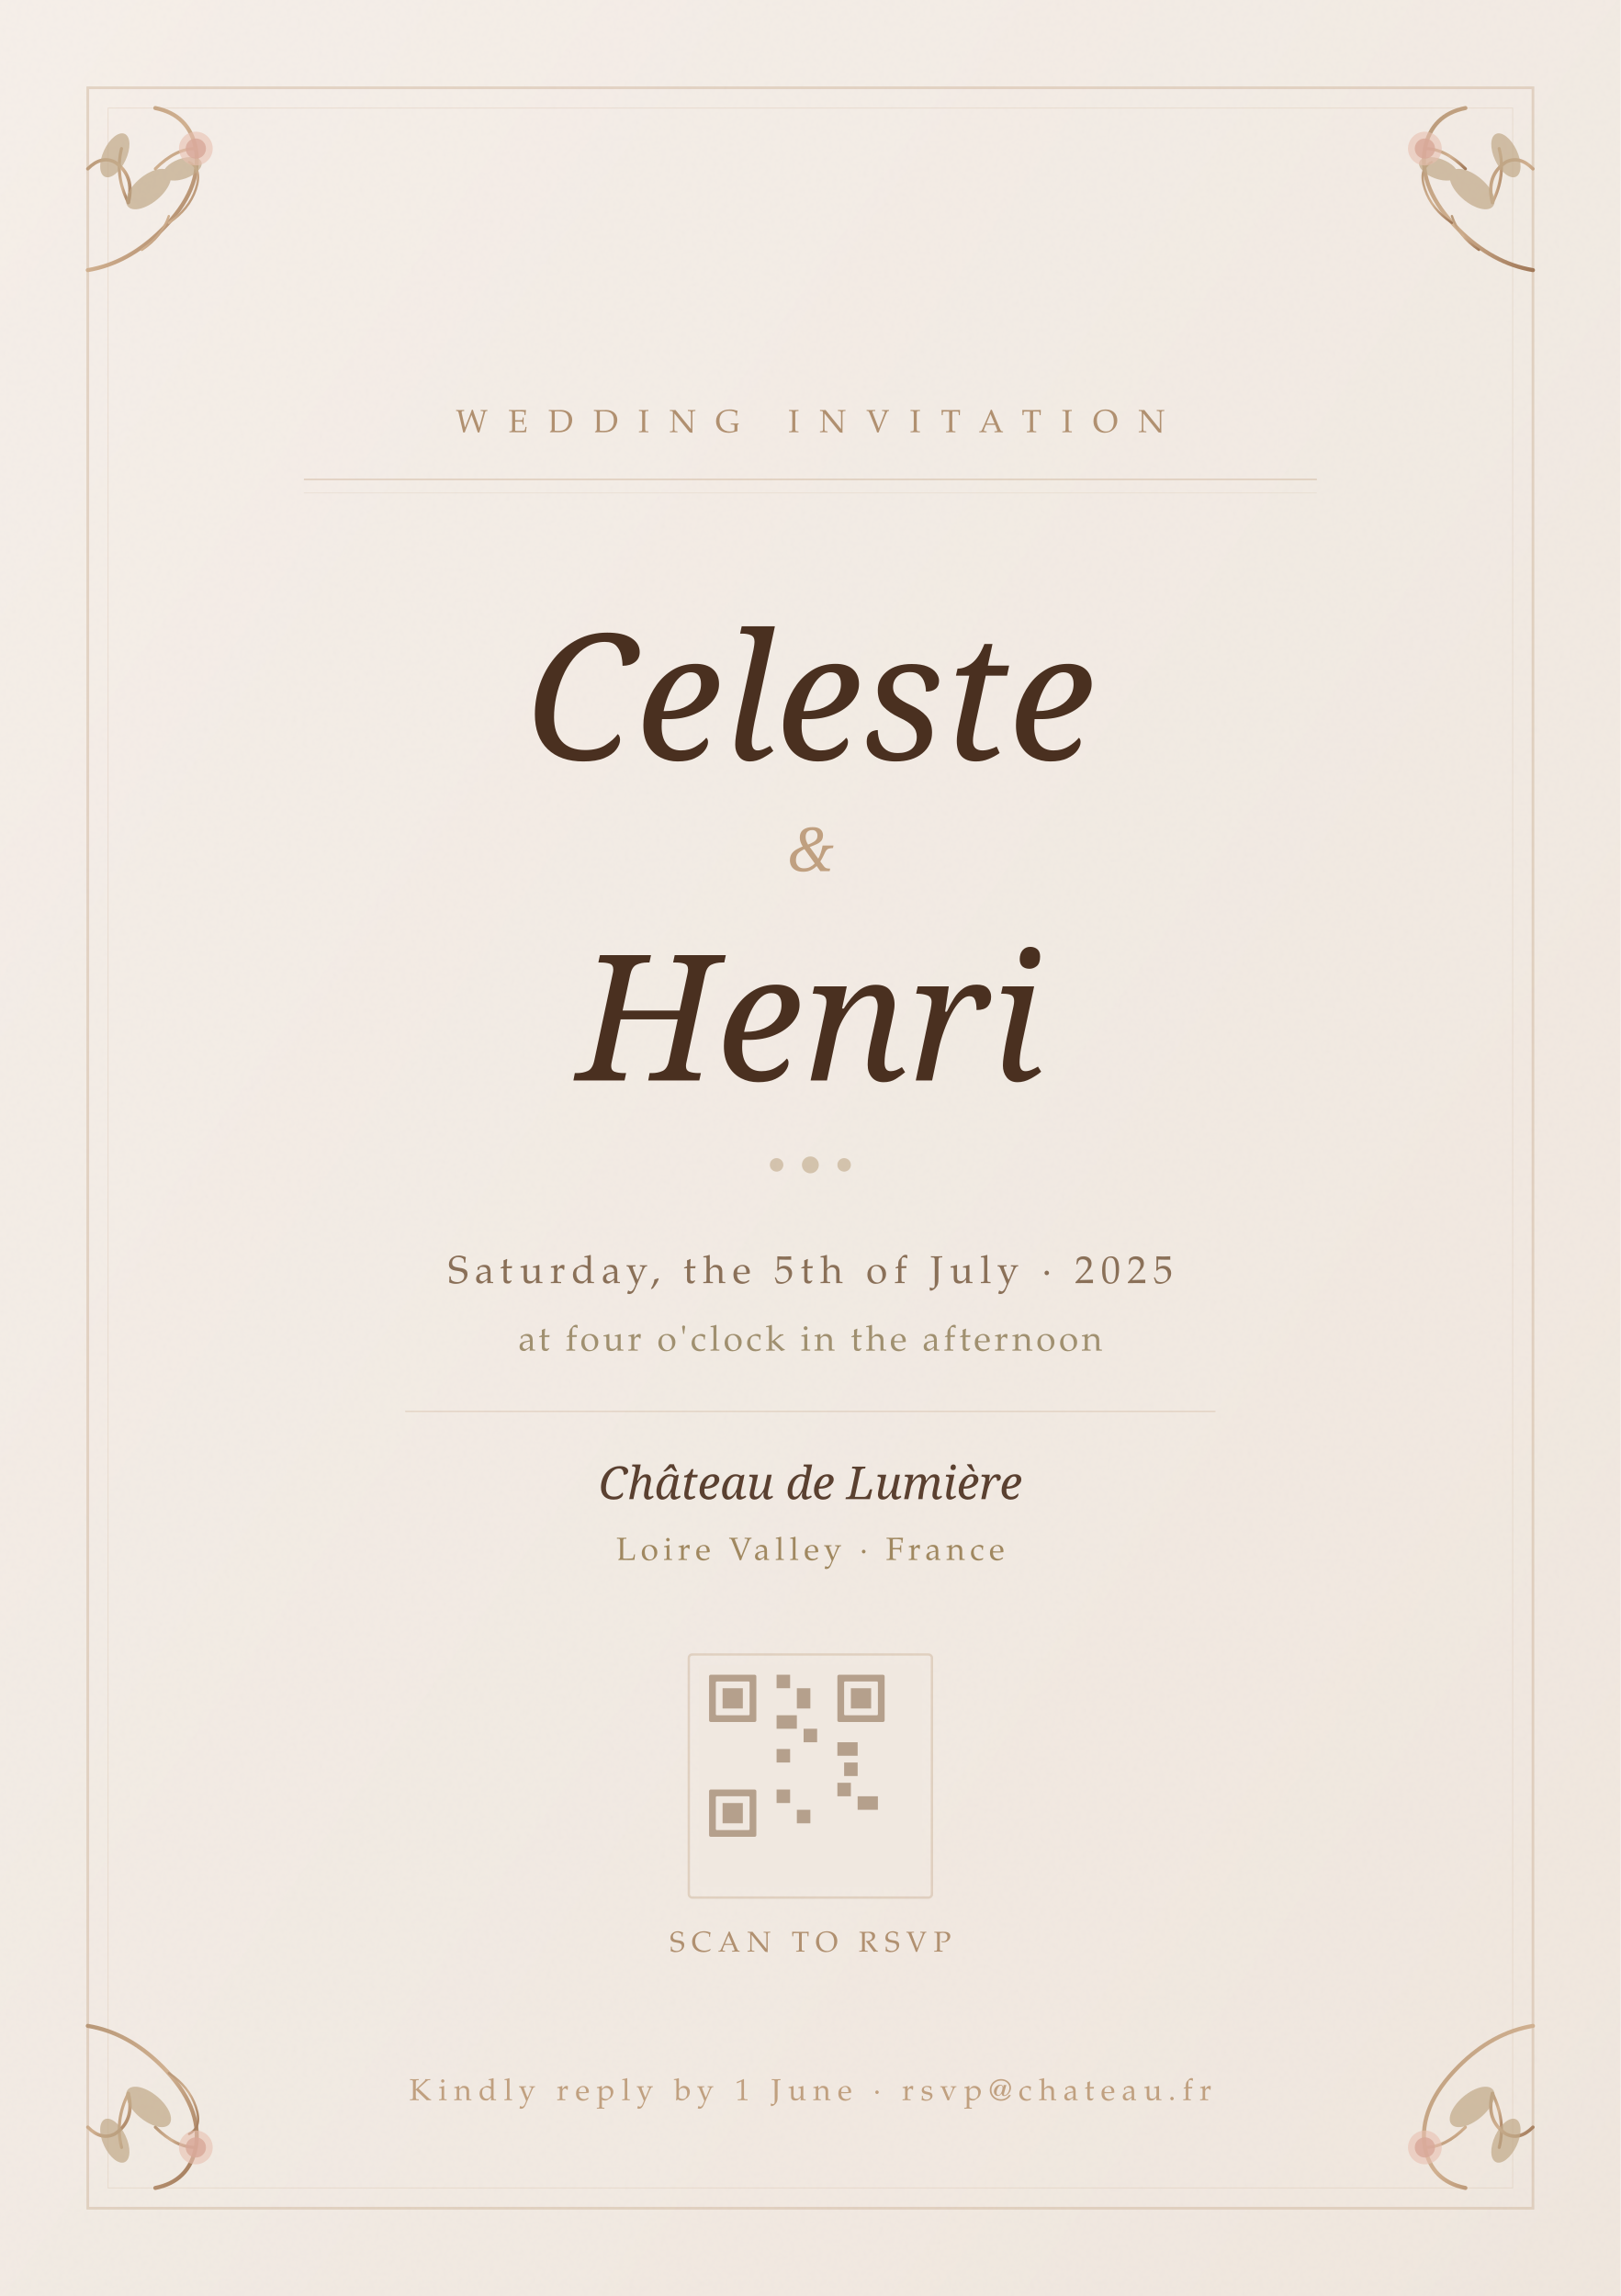
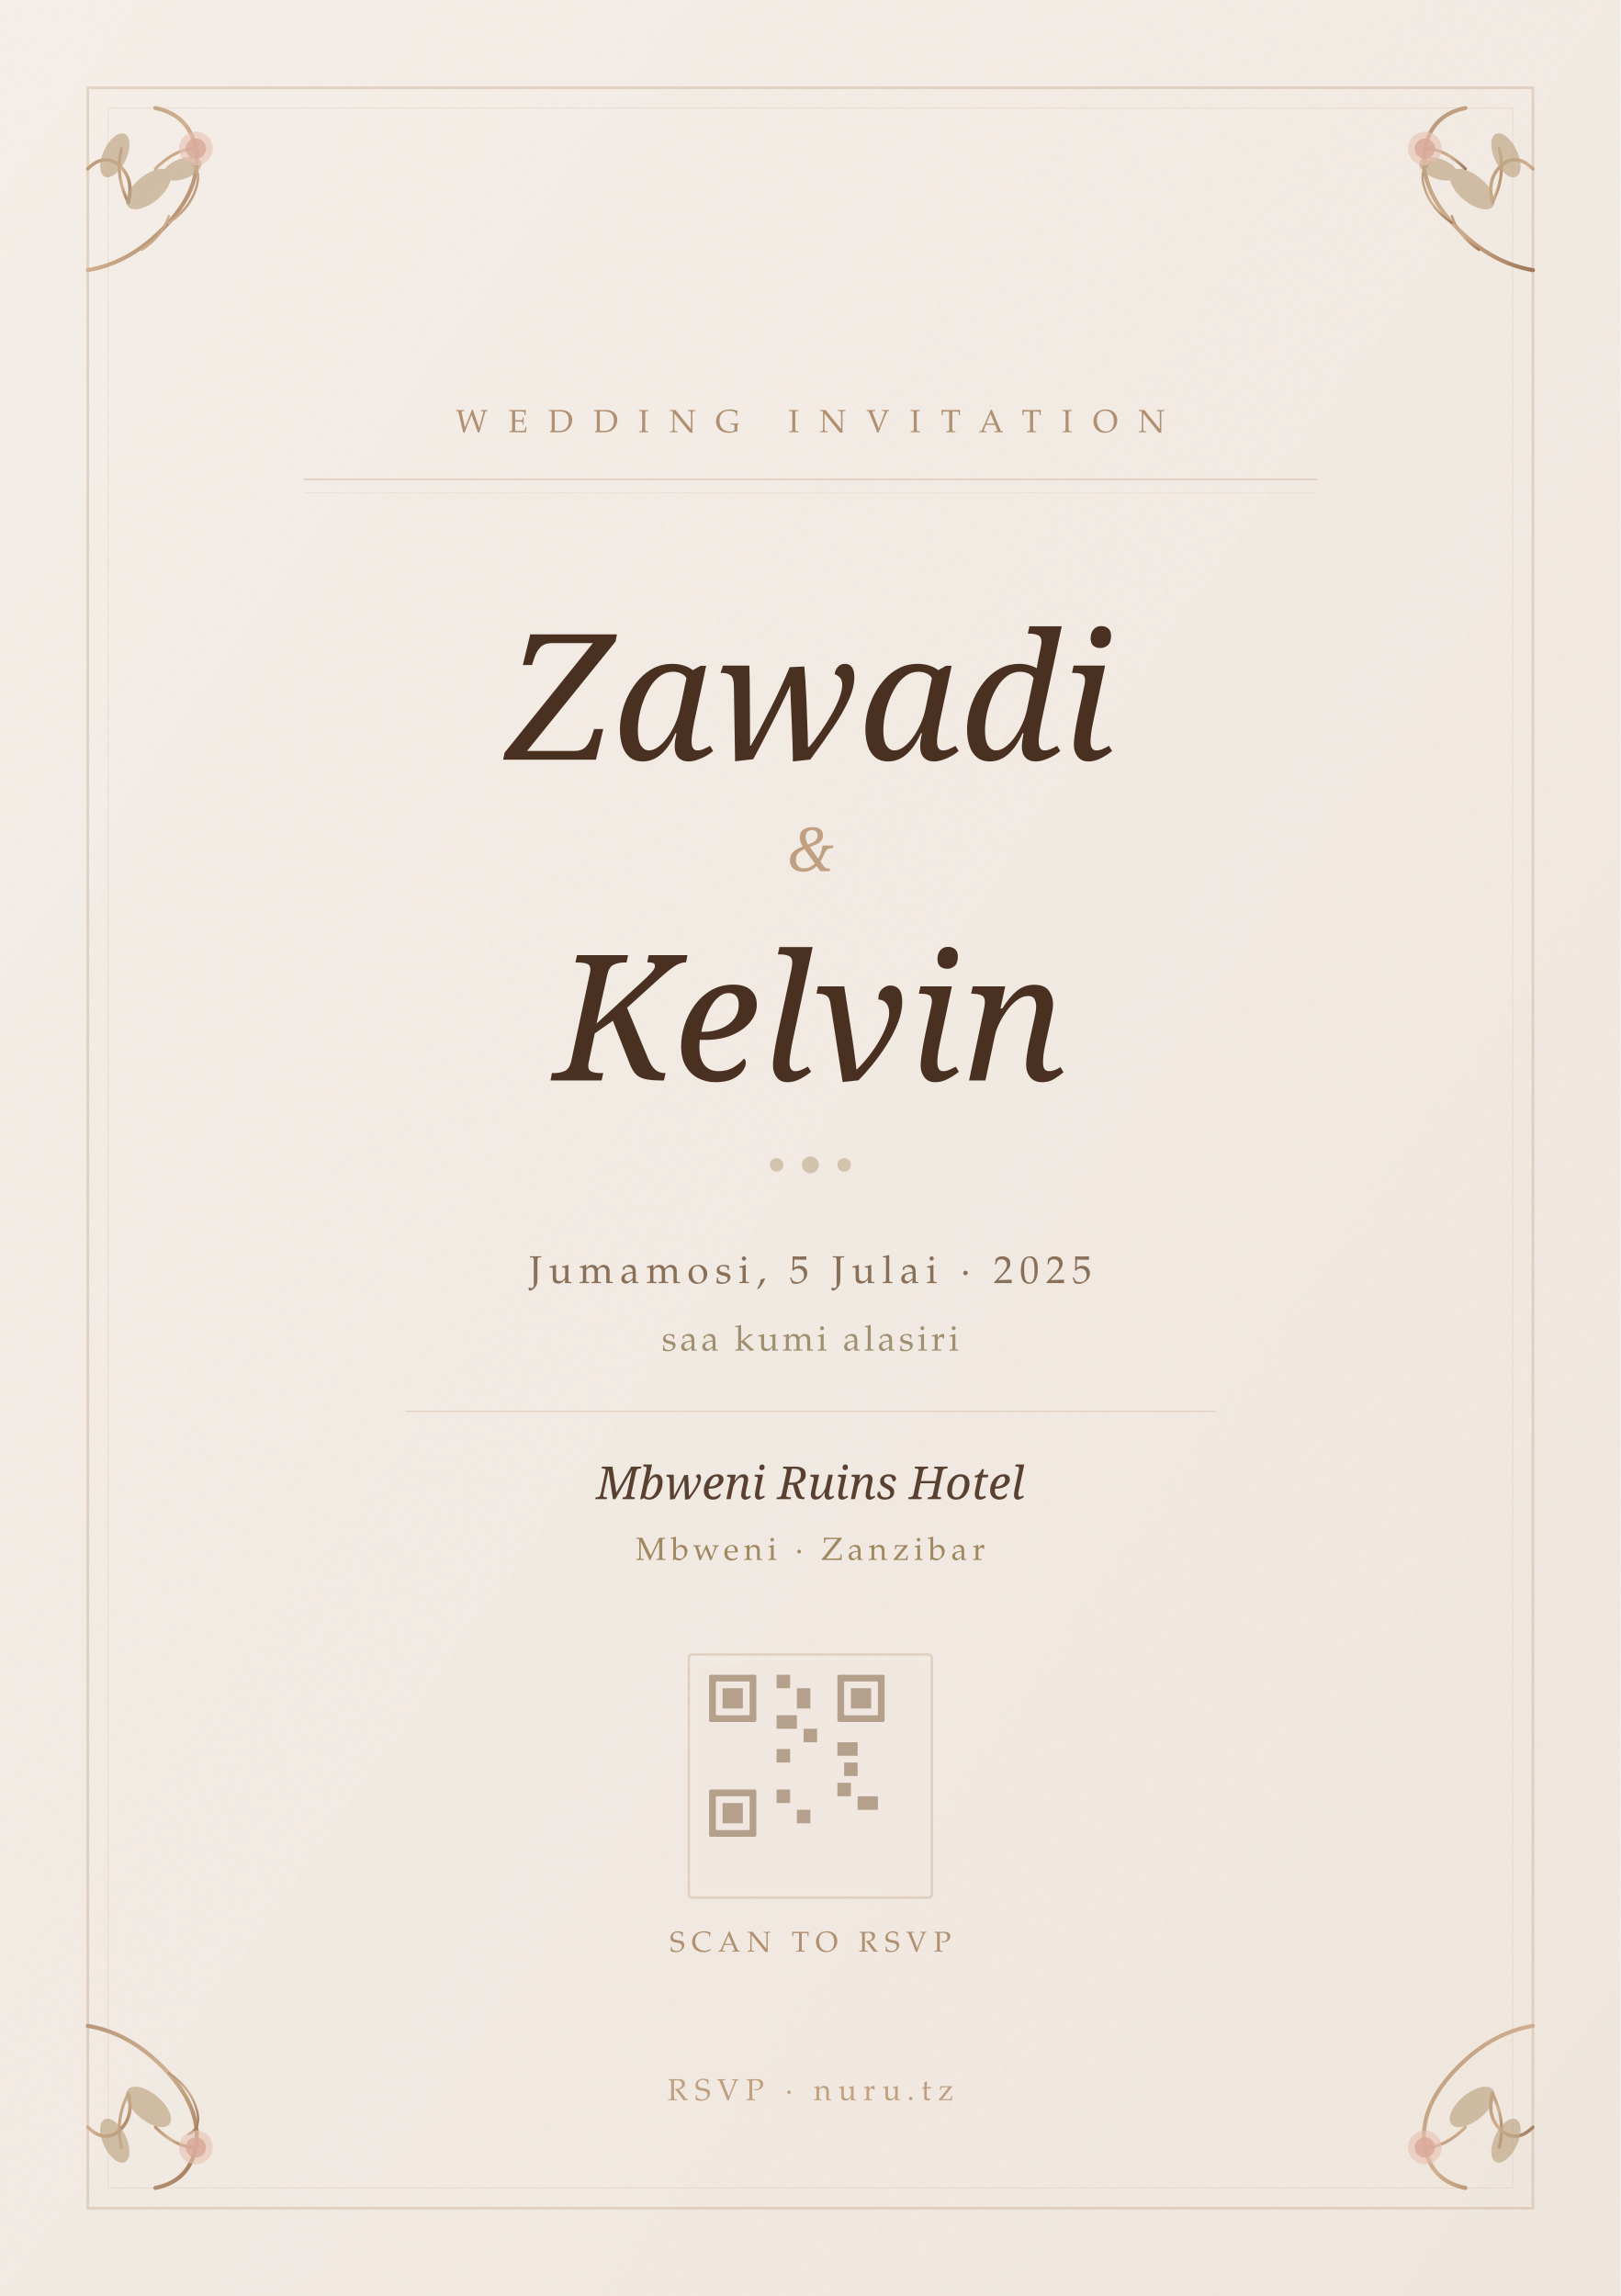
<svg xmlns="http://www.w3.org/2000/svg" viewBox="0 0 480 680" width="480" height="680">
  <defs>
    <linearGradient id="bg" x1="0%" y1="0%" x2="100%" y2="100%">
      <stop offset="0%" stop-color="#f7f0eb" />
      <stop offset="100%" stop-color="#f0e8e0" />
    </linearGradient>
    <linearGradient id="vineGold" x1="0%" y1="0%" x2="100%" y2="100%">
      <stop offset="0%" stop-color="#b89878" />
      <stop offset="50%" stop-color="#d0b090" />
      <stop offset="100%" stop-color="#a07858" />
    </linearGradient>
    <filter id="linen">
      <feTurbulence type="fractalNoise" baseFrequency="0.65" numOctaves="3" stitchTiles="stitch" result="noise" />
      <feColorMatrix type="saturate" values="0" in="noise" result="grayNoise" />
      <feBlend in="SourceGraphic" in2="grayNoise" mode="multiply" result="blended" />
      <feComposite in="blended" in2="SourceGraphic" operator="in" />
    </filter>
  </defs>
  <rect width="480" height="680" fill="url(#bg)" />
  <rect width="480" height="680" fill="#d8c0b0" opacity="0.04" filter="url(#linen)" />
  <rect x="26" y="26" width="428" height="628" fill="none" stroke="#c0a080" stroke-width="0.8" opacity="0.35" />
  <rect x="32" y="32" width="416" height="616" fill="none" stroke="#c0a080" stroke-width="0.3" opacity="0.2" />
  <g stroke="url(#vineGold)" fill="none" stroke-linecap="round" stroke-linejoin="round">
    <path d="M26,80 Q38,78 48,68 Q60,56 58,44 Q56,34 46,32" stroke-width="1.2" />
    <path d="M46,50 Q52,44 58,44" stroke-width="0.9" />
    <path d="M38,60 Q34,52 36,44" stroke-width="0.9" />
    <path d="M26,50 Q30,46 34,48 Q40,52 38,60" stroke-width="1" />
    <path d="M50,66 Q56,62 58,56 Q60,50 56,48" stroke-width="0.7" />
    <path d="M42,74 Q48,70 50,64" stroke-width="0.7" />
  </g>
  <g fill="#c0a888" opacity="0.7">
    <ellipse cx="44" cy="56" rx="8" ry="4" transform="rotate(-40,44,56)" />
    <ellipse cx="34" cy="46" rx="7" ry="3.5" transform="rotate(-65,34,46)" />
    <ellipse cx="54" cy="50" rx="6" ry="3" transform="rotate(-20,54,50)" />
  </g>
  <circle cx="58" cy="44" r="5" fill="#e8c0b0" opacity="0.6" />
  <circle cx="58" cy="44" r="3" fill="#d8a898" opacity="0.8" />
  <g stroke="url(#vineGold)" fill="none" stroke-linecap="round">
    <path d="M454,80 Q442,78 432,68 Q420,56 422,44 Q424,34 434,32" stroke-width="1.2" />
    <path d="M434,50 Q428,44 422,44" stroke-width="0.9" />
    <path d="M442,60 Q446,52 444,44" stroke-width="0.9" />
    <path d="M454,50 Q450,46 446,48 Q440,52 442,60" stroke-width="1" />
    <path d="M430,66 Q424,62 422,56 Q420,50 424,48" stroke-width="0.7" />
    <path d="M438,74 Q432,70 430,64" stroke-width="0.7" />
  </g>
  <g fill="#c0a888" opacity="0.7">
    <ellipse cx="436" cy="56" rx="8" ry="4" transform="rotate(40,436,56)" />
    <ellipse cx="446" cy="46" rx="7" ry="3.5" transform="rotate(65,446,46)" />
    <ellipse cx="426" cy="50" rx="6" ry="3" transform="rotate(20,426,50)" />
  </g>
  <circle cx="422" cy="44" r="5" fill="#e8c0b0" opacity="0.6" />
  <circle cx="422" cy="44" r="3" fill="#d8a898" opacity="0.8" />
  <g stroke="url(#vineGold)" fill="none" stroke-linecap="round">
    <path d="M26,600 Q38,602 48,612 Q60,624 58,636 Q56,646 46,648" stroke-width="1.2" />
    <path d="M46,630 Q52,636 58,636" stroke-width="0.9" />
    <path d="M38,620 Q34,628 36,636" stroke-width="0.9" />
    <path d="M26,630 Q30,634 34,632 Q40,628 38,620" stroke-width="1" />
    <path d="M50,614 Q56,618 58,624 Q60,630 56,632" stroke-width="0.7" />
  </g>
  <g fill="#c0a888" opacity="0.7">
    <ellipse cx="44" cy="624" rx="8" ry="4" transform="rotate(40,44,624)" />
    <ellipse cx="34" cy="634" rx="7" ry="3.5" transform="rotate(65,34,634)" />
  </g>
  <circle cx="58" cy="636" r="5" fill="#e8c0b0" opacity="0.6" />
  <circle cx="58" cy="636" r="3" fill="#d8a898" opacity="0.8" />
  <g stroke="url(#vineGold)" fill="none" stroke-linecap="round">
    <path d="M454,600 Q442,602 432,612 Q420,624 422,636 Q424,646 434,648" stroke-width="1.2" />
    <path d="M434,630 Q428,636 422,636" stroke-width="0.9" />
    <path d="M442,620 Q446,628 444,636" stroke-width="0.9" />
    <path d="M454,630 Q450,634 446,632 Q440,628 442,620" stroke-width="1" />
  </g>
  <g fill="#c0a888" opacity="0.7">
    <ellipse cx="436" cy="624" rx="8" ry="4" transform="rotate(-40,436,624)" />
    <ellipse cx="446" cy="634" rx="7" ry="3.5" transform="rotate(-65,446,634)" />
  </g>
  <circle cx="422" cy="636" r="5" fill="#e8c0b0" opacity="0.6" />
  <circle cx="422" cy="636" r="3" fill="#d8a898" opacity="0.8" />
  <text x="240" y="128" font-family="'Palatino Linotype',Palatino,serif" font-size="9.5" fill="#b09070" letter-spacing="6" text-anchor="middle">WEDDING INVITATION</text>
  <line x1="90" y1="142" x2="390" y2="142" stroke="#c0a080" stroke-width="0.5" opacity="0.35" />
  <line x1="90" y1="146" x2="390" y2="146" stroke="#c0a080" stroke-width="0.2" opacity="0.2" />
-   <text x="240" y="225" font-family="Georgia,serif" font-size="52" fill="#4a3020" font-style="italic" text-anchor="middle" id="bride">Celeste</text>
+   <text x="240" y="225" font-family="Georgia,serif" font-size="52" fill="#4a3020" font-style="italic" text-anchor="middle" id="bride">Zawadi</text>
  <text x="240" y="258" font-family="Georgia,serif" font-size="18" fill="#c0a080" text-anchor="middle" font-style="italic">&amp;</text>
-   <text x="240" y="320" font-family="Georgia,serif" font-size="52" fill="#4a3020" font-style="italic" text-anchor="middle" id="groom">Henri</text>
+   <text x="240" y="320" font-family="Georgia,serif" font-size="52" fill="#4a3020" font-style="italic" text-anchor="middle" id="groom">Kelvin</text>
  <g fill="#c0a888" opacity="0.6">
    <circle cx="230" cy="345" r="2" />
    <circle cx="240" cy="345" r="2.5" />
    <circle cx="250" cy="345" r="2" />
  </g>
-   <text x="240" y="380" font-family="'Palatino Linotype',Palatino,serif" font-size="11.5" fill="#8a7058" letter-spacing="2" text-anchor="middle" id="date">Saturday, the 5th of July · 2025</text>
-   <text x="240" y="400" font-family="'Palatino Linotype',Palatino,serif" font-size="10.5" fill="#a09070" letter-spacing="1" text-anchor="middle" id="time">at four o'clock in the afternoon</text>
+   <text x="240" y="380" font-family="'Palatino Linotype',Palatino,serif" font-size="11.5" fill="#8a7058" letter-spacing="2" text-anchor="middle" id="date">Jumamosi, 5 Julai · 2025</text>
+   <text x="240" y="400" font-family="'Palatino Linotype',Palatino,serif" font-size="10.5" fill="#a09070" letter-spacing="1" text-anchor="middle" id="time">saa kumi alasiri</text>
  <line x1="120" y1="418" x2="360" y2="418" stroke="#c0a080" stroke-width="0.4" opacity="0.3" />
-   <text x="240" y="444" font-family="Georgia,serif" font-size="13.5" fill="#5a4030" font-style="italic" text-anchor="middle" id="venue">Château de Lumière</text>
-   <text x="240" y="462" font-family="'Palatino Linotype',Palatino,serif" font-size="9.5" fill="#a08860" letter-spacing="1.5" text-anchor="middle" id="address">Loire Valley · France</text>
+   <text x="240" y="444" font-family="Georgia,serif" font-size="13.5" fill="#5a4030" font-style="italic" text-anchor="middle" id="venue">Mbweni Ruins Hotel</text>
+   <text x="240" y="462" font-family="'Palatino Linotype',Palatino,serif" font-size="9.5" fill="#a08860" letter-spacing="1.5" text-anchor="middle" id="address">Mbweni · Zanzibar</text>
  <rect x="204" y="490" width="72" height="72" rx="1" fill="none" stroke="#c0a080" stroke-width="0.7" opacity="0.35" />
  <rect x="207" y="493" width="66" height="66" rx="1" fill="#f0e8e0" />
  <g fill="#7a5838" opacity="0.5">
    <rect x="210" y="496" width="14" height="14" rx="0.5" />
    <rect x="212" y="498" width="10" height="10" rx="0.3" fill="#f0e8e0" />
    <rect x="214" y="500" width="6" height="6" fill="#7a5838" />
    <rect x="248" y="496" width="14" height="14" rx="0.5" />
    <rect x="250" y="498" width="10" height="10" rx="0.3" fill="#f0e8e0" />
    <rect x="252" y="500" width="6" height="6" fill="#7a5838" />
    <rect x="210" y="530" width="14" height="14" rx="0.5" />
    <rect x="212" y="532" width="10" height="10" rx="0.3" fill="#f0e8e0" />
    <rect x="214" y="534" width="6" height="6" fill="#7a5838" />
    <rect x="230" y="496" width="4" height="4" />
    <rect x="236" y="500" width="4" height="6" />
    <rect x="230" y="508" width="6" height="4" />
    <rect x="238" y="512" width="4" height="4" />
    <rect x="230" y="518" width="4" height="4" />
    <rect x="248" y="516" width="6" height="4" />
    <rect x="250" y="522" width="4" height="4" />
    <rect x="248" y="528" width="4" height="4" />
    <rect x="254" y="532" width="6" height="4" />
    <rect x="230" y="530" width="4" height="4" />
    <rect x="236" y="536" width="4" height="4" />
  </g>
  <text x="240" y="578" font-family="'Palatino Linotype',Palatino,serif" font-size="8.5" fill="#b09070" letter-spacing="2" text-anchor="middle">SCAN TO RSVP</text>
-   <text x="240" y="622" font-family="'Palatino Linotype',Palatino,serif" font-size="9" fill="#c0a080" letter-spacing="2" text-anchor="middle" id="rsvp">Kindly reply by 1 June · rsvp@chateau.fr</text>
+   <text x="240" y="622" font-family="'Palatino Linotype',Palatino,serif" font-size="9" fill="#c0a080" letter-spacing="2" text-anchor="middle" id="rsvp">RSVP · nuru.tz</text>
</svg>
